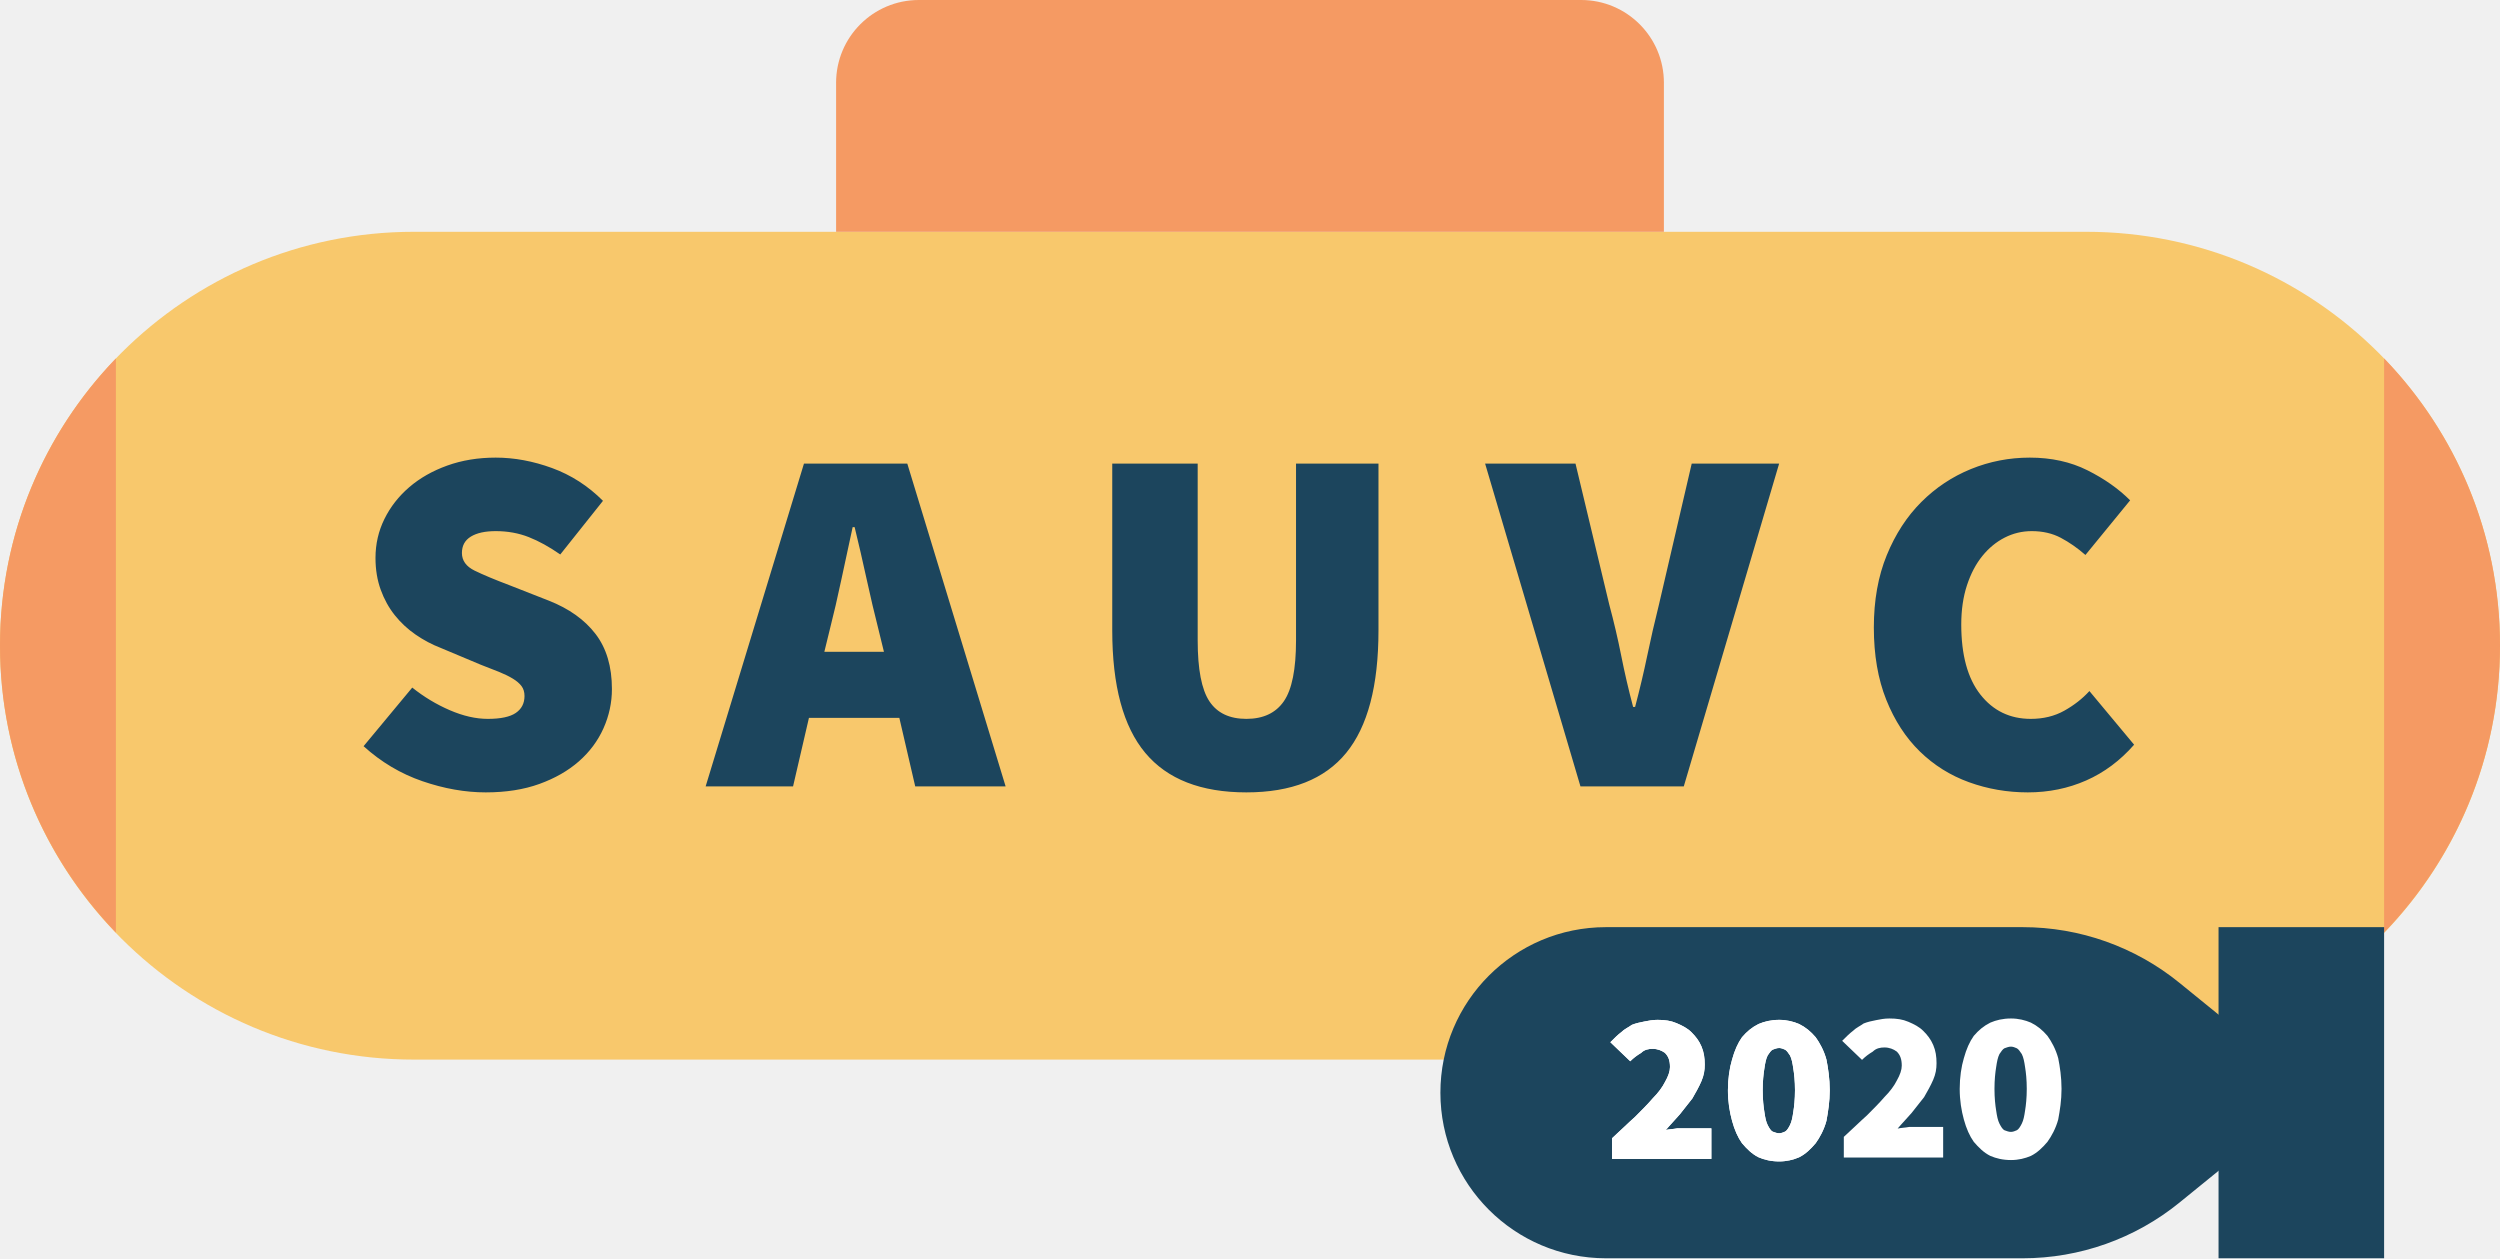
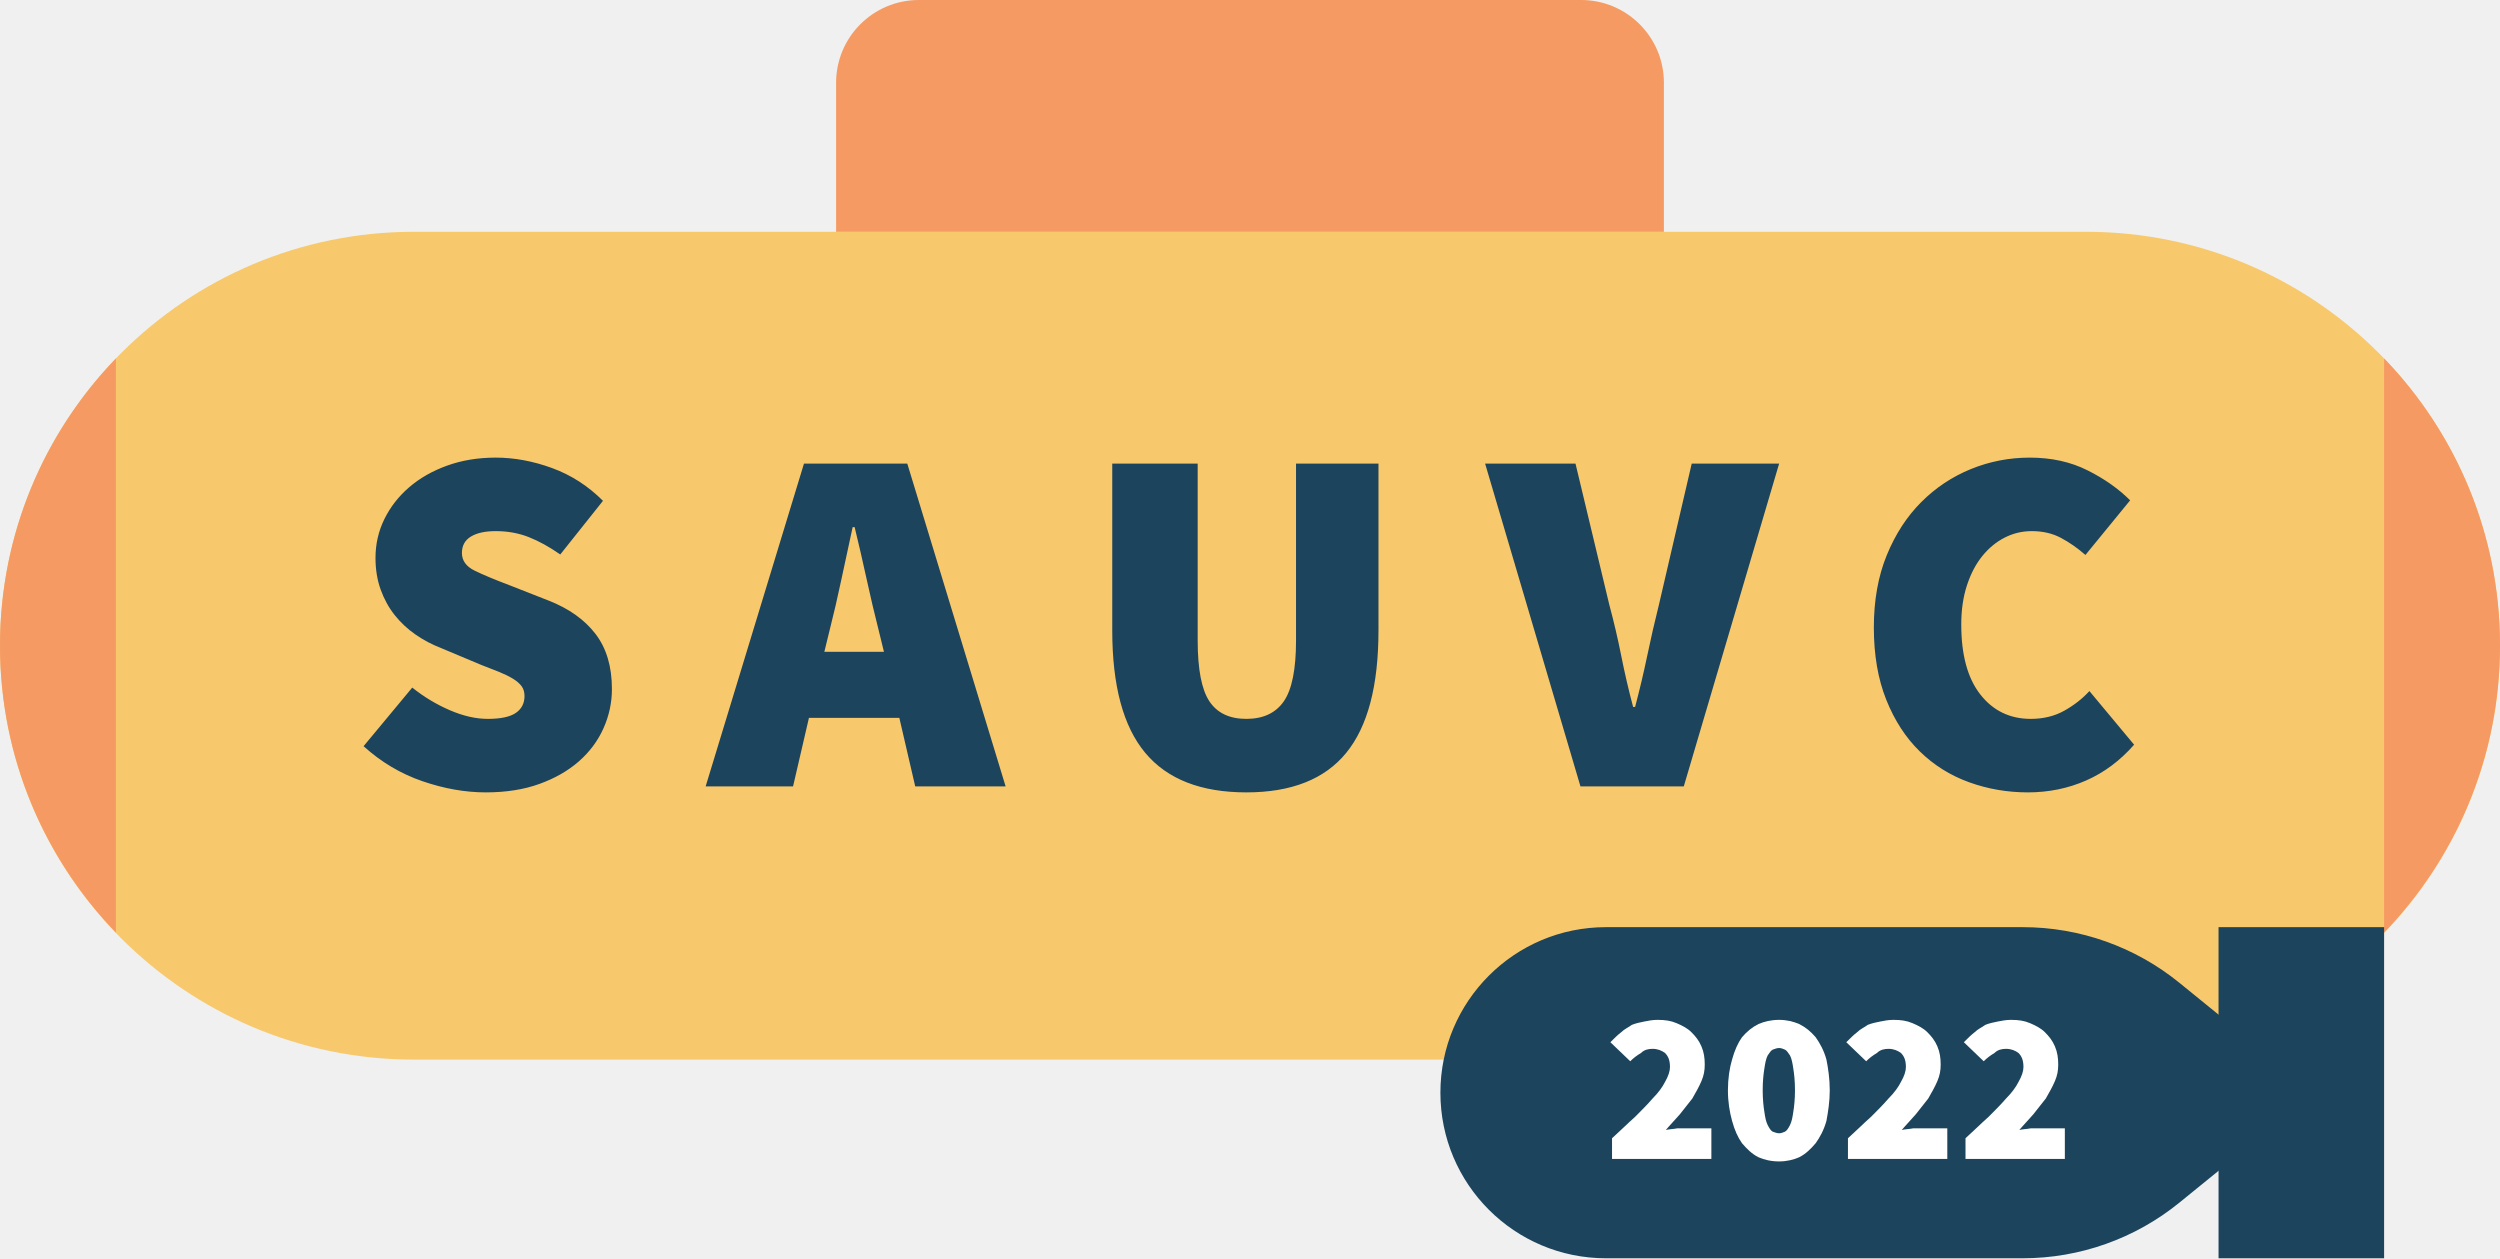
- <svg xmlns="http://www.w3.org/2000/svg" width="302" height="152">
-   <g>
-     <rect fill="none" id="canvas_background" height="402" width="582" y="-1" x="-1" />
-   </g>
-   <g>
-     <g fill-rule="evenodd" fill="none" id="Page-1">
-       <g id="logo-sauvc">
-         <rect rx="50" height="100" width="302" y="28" fill="#F8C86C" id="Rectangle" />
-         <path fill="#1C455D" id="SAUVC" d="m58.68,95.72c-2.48,0 -5.03,-0.45 -7.65,-1.35c-2.62,-0.9 -4.99,-2.31 -7.11,-4.23l5.88,-7.08c1.4,1.12 2.91,2.03 4.53,2.73c1.62,0.7 3.15,1.05 4.59,1.05c1.56,0 2.69,-0.24 3.39,-0.72c0.7,-0.48 1.05,-1.16 1.05,-2.04c0,-0.48 -0.12,-0.88 -0.36,-1.2c-0.24,-0.32 -0.59,-0.62 -1.05,-0.9c-0.46,-0.28 -1.01,-0.55 -1.65,-0.81c-0.64,-0.26 -1.38,-0.55 -2.22,-0.87l-4.86,-2.04c-1.04,-0.4 -2.04,-0.93 -3,-1.59c-0.96,-0.66 -1.8,-1.44 -2.52,-2.34c-0.72,-0.9 -1.29,-1.93 -1.71,-3.09c-0.42,-1.16 -0.63,-2.44 -0.63,-3.84c0,-1.68 0.36,-3.25 1.08,-4.71c0.72,-1.46 1.72,-2.74 3,-3.84c1.28,-1.1 2.81,-1.97 4.59,-2.61c1.78,-0.64 3.73,-0.96 5.85,-0.96c2.24,0 4.51,0.42 6.81,1.26c2.3,0.84 4.35,2.16 6.15,3.96l-5.16,6.48c-1.32,-0.92 -2.59,-1.62 -3.81,-2.1c-1.22,-0.48 -2.55,-0.72 -3.99,-0.72c-1.28,0 -2.28,0.22 -3,0.66c-0.72,0.44 -1.08,1.1 -1.08,1.98c0,0.92 0.51,1.63 1.53,2.13c1.02,0.5 2.43,1.09 4.23,1.77l4.74,1.86c2.44,0.96 4.32,2.3 5.64,4.02c1.32,1.72 1.98,3.94 1.98,6.66c0,1.64 -0.34,3.22 -1.02,4.74c-0.68,1.52 -1.67,2.85 -2.97,3.99c-1.3,1.14 -2.89,2.05 -4.77,2.73c-1.88,0.68 -4.04,1.02 -6.48,1.02zm41.56,-19.68l-0.66,2.7l7.2,0l-0.66,-2.7c-0.48,-1.88 -0.96,-3.92 -1.44,-6.12c-0.48,-2.2 -0.96,-4.28 -1.44,-6.24l-0.24,0c-0.44,2 -0.89,4.09 -1.35,6.27c-0.46,2.18 -0.93,4.21 -1.41,6.09zm-15,18.96l11.88,-39l12.48,0l11.88,39l-10.92,0l-1.92,-8.28l-10.92,0l-1.92,8.28l-10.56,0zm65.32,0.72c-5.48,0 -9.55,-1.59 -12.21,-4.77c-2.66,-3.18 -3.99,-8.11 -3.99,-14.79l0,-20.16l10.32,0l0,21.36c0,3.48 0.47,5.93 1.41,7.35c0.94,1.42 2.43,2.13 4.47,2.13c2.04,0 3.55,-0.71 4.53,-2.13c0.98,-1.42 1.47,-3.87 1.47,-7.35l0,-21.36l9.96,0l0,20.16c0,6.68 -1.3,11.61 -3.9,14.79c-2.6,3.18 -6.62,4.77 -12.06,4.77zm40.36,-0.72l-11.52,-39l10.92,0l4.08,17.04c0.56,2.08 1.04,4.13 1.44,6.15c0.4,2.02 0.88,4.09 1.44,6.21l0.24,0c0.56,-2.12 1.05,-4.19 1.47,-6.21c0.42,-2.02 0.89,-4.07 1.41,-6.15l3.96,-17.04l10.56,0l-11.52,39l-12.48,0zm54.04,0.72c-2.48,0 -4.85,-0.41 -7.11,-1.23c-2.26,-0.82 -4.24,-2.06 -5.94,-3.72c-1.7,-1.66 -3.05,-3.74 -4.05,-6.24c-1,-2.5 -1.5,-5.41 -1.5,-8.73c0,-3.28 0.52,-6.19 1.56,-8.73c1.04,-2.54 2.43,-4.68 4.17,-6.42c1.74,-1.74 3.74,-3.07 6,-3.99c2.26,-0.92 4.63,-1.38 7.11,-1.38c2.6,0 4.92,0.51 6.96,1.53c2.04,1.02 3.76,2.23 5.16,3.63l-5.4,6.6c-0.96,-0.84 -1.95,-1.53 -2.97,-2.07c-1.02,-0.54 -2.19,-0.81 -3.51,-0.81c-1.16,0 -2.25,0.26 -3.27,0.78c-1.02,0.52 -1.92,1.26 -2.7,2.22c-0.78,0.96 -1.4,2.14 -1.86,3.54c-0.46,1.4 -0.69,2.98 -0.69,4.74c0,3.68 0.77,6.5 2.31,8.46c1.54,1.96 3.57,2.94 6.09,2.94c1.52,0 2.87,-0.33 4.05,-0.99c1.18,-0.66 2.19,-1.45 3.03,-2.37l5.4,6.48c-1.68,1.92 -3.61,3.36 -5.79,4.32c-2.18,0.96 -4.53,1.44 -7.05,1.44z" />
-         <path fill="#F59A63" id="Fill-1" d="m302,77.979c0,-13.471 -5.337,-25.688 -14,-34.679l0,69.358c8.663,-8.991 14,-21.208 14,-34.679" />
-         <path fill="#F59A63" id="Fill-1-Copy" d="m0,77.979c0,-13.471 5.337,-25.688 14,-34.679l0,69.358c-8.663,-8.991 -14,-21.208 -14,-34.679" />
-         <path fill="#F59A63" id="Rectangle-2" d="m111,0l80,0l0,0c5.523,0 10,4.477 10,10l0,18l-100,0l0,-18l0,0c0,-5.523 4.477,-10 10,-10z" />
-         <rect height="40" width="20" y="112" x="268" fill="#1C455D" id="Rectangle-4" />
-         <path fill="#1C455D" id="Rectangle-3" d="m194,112l50.347,0l0,0c6.891,0 13.573,2.373 18.921,6.719l16.342,13.281l-16.342,13.281l0,0c-5.348,4.346 -12.029,6.719 -18.921,6.719l-50.347,0l0,0c-11.046,0 -20,-8.954 -20,-20l0,0l0,0c0,-11.046 8.954,-20 20,-20z" />
+ <svg xmlns="http://www.w3.org/2000/svg" width="302px" height="152px" viewBox="0 0 302 152" version="1.1">
+   <g id="Page-1" stroke="none" stroke-width="1" fill="none" fill-rule="evenodd">
+     <g id="mascot" transform="translate(-1, -1)">
+       <g id="background">
+         <rect id="canvas_background" x="0" y="0" width="582" height="402" />
      </g>
-     </g>
-     <g id="textToPathGroup">
-       <path fill="white" d="m194.733,140l0,-2.5c1,-0.9 1.9,-1.8 2.8,-2.6c0.8,-0.8 1.5,-1.5 2.1,-2.2c0.7,-0.7 1.2,-1.4 1.5,-2c0.4,-0.7 0.6,-1.3 0.6,-1.8c0,-0.8 -0.2,-1.3 -0.6,-1.7c-0.4,-0.3 -0.9,-0.5 -1.5,-0.5c-0.5,0 -1,0.1 -1.4,0.5c-0.5,0.3 -0.9,0.6 -1.3,1l-2.4,-2.3c0.5,-0.5 0.9,-0.9 1.3,-1.2c0.4,-0.4 0.9,-0.6 1.3,-0.9c0.5,-0.2 1,-0.3 1.5,-0.4c0.5,-0.1 1,-0.2 1.6,-0.2c0.9,0 1.6,0.1 2.3,0.4c0.7,0.3 1.3,0.6 1.8,1.1c0.5,0.5 0.9,1 1.2,1.7c0.3,0.7 0.4,1.4 0.4,2.2c0,0.7 -0.1,1.3 -0.4,2c-0.3,0.7 -0.7,1.4 -1.1,2.1c-0.5,0.6 -1,1.3 -1.5,1.9c-0.6,0.7 -1.2,1.3 -1.7,1.9c0.4,-0.1 0.9,-0.1 1.4,-0.2c0.5,0 1,0 1.3,0l2.8,0l0,3.7l-12,0zm20.2,0.3c-1,0 -1.8,-0.2 -2.5,-0.5c-0.8,-0.4 -1.4,-1 -2,-1.7c-0.5,-0.7 -0.9,-1.6 -1.2,-2.7c-0.3,-1.1 -0.5,-2.3 -0.5,-3.7c0,-1.4 0.2,-2.7 0.5,-3.7c0.3,-1.1 0.7,-2 1.2,-2.7c0.6,-0.7 1.2,-1.2 2,-1.6c0.7,-0.3 1.5,-0.5 2.5,-0.5c0.9,0 1.7,0.2 2.4,0.5c0.8,0.4 1.4,0.9 2,1.6c0.5,0.7 1,1.6 1.3,2.7c0.2,1 0.4,2.3 0.4,3.7c0,1.4 -0.2,2.6 -0.4,3.7c-0.3,1.1 -0.8,2 -1.3,2.7c-0.6,0.7 -1.2,1.3 -2,1.7c-0.7,0.3 -1.5,0.5 -2.4,0.5zm0,-3.4c0.2,0 0.5,-0.1 0.7,-0.2c0.2,-0.1 0.4,-0.4 0.6,-0.8c0.2,-0.4 0.3,-0.9 0.4,-1.6c0.1,-0.6 0.2,-1.5 0.2,-2.6c0,-1.1 -0.1,-2 -0.2,-2.6c-0.1,-0.7 -0.2,-1.2 -0.4,-1.6c-0.2,-0.3 -0.4,-0.6 -0.6,-0.7c-0.2,-0.1 -0.5,-0.2 -0.7,-0.2c-0.3,0 -0.5,0.1 -0.8,0.2c-0.2,0.1 -0.4,0.4 -0.6,0.7c-0.2,0.4 -0.3,0.9 -0.4,1.6c-0.1,0.6 -0.2,1.5 -0.2,2.6c0,1.1 0.1,2 0.2,2.6c0.1,0.7 0.2,1.2 0.4,1.6c0.2,0.4 0.4,0.7 0.6,0.8c0.3,0.1 0.5,0.2 0.8,0.2z" id="textToPath-0" />
-       <path fill="white" d="m222.733,139.833l0,-2.5c1,-0.9 1.9,-1.8 2.8,-2.6c0.8,-0.8 1.5,-1.5 2.1,-2.2c0.7,-0.7 1.2,-1.4 1.5,-2c0.4,-0.7 0.6,-1.3 0.6,-1.8c0,-0.8 -0.2,-1.3 -0.6,-1.7c-0.4,-0.3 -0.9,-0.5 -1.5,-0.5c-0.5,0 -1,0.1 -1.4,0.5c-0.5,0.3 -0.9,0.6 -1.3,1l-2.4,-2.3c0.5,-0.5 0.9,-0.9 1.3,-1.2c0.4,-0.4 0.9,-0.6 1.3,-0.9c0.5,-0.2 1,-0.3 1.5,-0.4c0.5,-0.1 1,-0.2 1.6,-0.2c0.9,0 1.6,0.1 2.3,0.4c0.7,0.3 1.3,0.6 1.8,1.1c0.5,0.5 0.9,1 1.2,1.7c0.3,0.7 0.4,1.4 0.4,2.2c0,0.7 -0.1,1.3 -0.4,2c-0.3,0.7 -0.7,1.4 -1.1,2.1c-0.5,0.6 -1,1.3 -1.5,1.9c-0.6,0.7 -1.2,1.3 -1.7,1.9c0.4,-0.1 0.9,-0.1 1.4,-0.2c0.5,0 1,0 1.3,0l2.8,0l0,3.7l-12,0zm20.2,0.3c-1,0 -1.8,-0.2 -2.5,-0.5c-0.8,-0.4 -1.4,-1 -2,-1.7c-0.5,-0.7 -0.9,-1.6 -1.2,-2.7c-0.3,-1.1 -0.5,-2.3 -0.5,-3.7c0,-1.4 0.2,-2.7 0.5,-3.7c0.3,-1.1 0.7,-2 1.2,-2.7c0.6,-0.7 1.2,-1.2 2,-1.6c0.7,-0.3 1.5,-0.5 2.5,-0.5c0.9,0 1.7,0.2 2.4,0.5c0.8,0.4 1.4,0.9 2,1.6c0.5,0.7 1,1.6 1.3,2.7c0.2,1 0.4,2.3 0.4,3.7c0,1.4 -0.2,2.6 -0.4,3.7c-0.3,1.1 -0.8,2 -1.3,2.7c-0.6,0.7 -1.2,1.3 -2,1.7c-0.7,0.3 -1.5,0.5 -2.4,0.5zm0,-3.4c0.2,0 0.5,-0.1 0.7,-0.2c0.2,-0.1 0.4,-0.4 0.6,-0.8c0.2,-0.4 0.3,-0.9 0.4,-1.6c0.1,-0.6 0.2,-1.5 0.2,-2.6c0,-1.1 -0.1,-2 -0.2,-2.6c-0.1,-0.7 -0.2,-1.2 -0.4,-1.6c-0.2,-0.3 -0.4,-0.6 -0.6,-0.7c-0.2,-0.1 -0.5,-0.2 -0.7,-0.2c-0.3,0 -0.5,0.1 -0.8,0.2c-0.2,0.1 -0.4,0.4 -0.6,0.7c-0.2,0.4 -0.3,0.9 -0.4,1.6c-0.1,0.6 -0.2,1.5 -0.2,2.6c0,1.1 0.1,2 0.2,2.6c0.1,0.7 0.2,1.2 0.4,1.6c0.2,0.4 0.4,0.7 0.6,0.8c0.3,0.1 0.5,0.2 0.8,0.2z" id="svg_3" />
-       <path fill="white" d="m194.733,140l0,-2.5c1,-0.9 1.9,-1.8 2.8,-2.6c0.8,-0.8 1.5,-1.5 2.1,-2.2c0.7,-0.7 1.2,-1.4 1.5,-2c0.4,-0.7 0.6,-1.3 0.6,-1.8c0,-0.8 -0.2,-1.3 -0.6,-1.7c-0.4,-0.3 -0.9,-0.5 -1.5,-0.5c-0.5,0 -1,0.1 -1.4,0.5c-0.5,0.3 -0.9,0.6 -1.3,1l-2.4,-2.3c0.5,-0.5 0.9,-0.9 1.3,-1.2c0.4,-0.4 0.9,-0.6 1.3,-0.9c0.5,-0.2 1,-0.3 1.5,-0.4c0.5,-0.1 1,-0.2 1.6,-0.2c0.9,0 1.6,0.1 2.3,0.4c0.7,0.3 1.3,0.6 1.8,1.1c0.5,0.5 0.9,1 1.2,1.7c0.3,0.7 0.4,1.4 0.4,2.2c0,0.7 -0.1,1.3 -0.4,2c-0.3,0.7 -0.7,1.4 -1.1,2.1c-0.5,0.6 -1,1.3 -1.5,1.9c-0.6,0.7 -1.2,1.3 -1.7,1.9c0.4,-0.1 0.9,-0.1 1.4,-0.2c0.5,0 1,0 1.3,0l2.8,0l0,3.7l-12,0zm20.2,0.3c-1,0 -1.8,-0.2 -2.5,-0.5c-0.8,-0.4 -1.4,-1 -2,-1.7c-0.5,-0.7 -0.9,-1.6 -1.2,-2.7c-0.3,-1.1 -0.5,-2.3 -0.5,-3.7c0,-1.4 0.2,-2.7 0.5,-3.7c0.3,-1.1 0.7,-2 1.2,-2.7c0.6,-0.7 1.2,-1.2 2,-1.6c0.7,-0.3 1.5,-0.5 2.5,-0.5c0.9,0 1.7,0.2 2.4,0.5c0.8,0.4 1.4,0.9 2,1.6c0.5,0.7 1,1.6 1.3,2.7c0.2,1 0.4,2.3 0.4,3.7c0,1.4 -0.2,2.6 -0.4,3.7c-0.3,1.1 -0.8,2 -1.3,2.7c-0.6,0.7 -1.2,1.3 -2,1.7c-0.7,0.3 -1.5,0.5 -2.4,0.5zm0,-3.4c0.2,0 0.5,-0.1 0.7,-0.2c0.2,-0.1 0.4,-0.4 0.6,-0.8c0.2,-0.4 0.3,-0.9 0.4,-1.6c0.1,-0.6 0.2,-1.5 0.2,-2.6c0,-1.1 -0.1,-2 -0.2,-2.6c-0.1,-0.7 -0.2,-1.2 -0.4,-1.6c-0.2,-0.3 -0.4,-0.6 -0.6,-0.7c-0.2,-0.1 -0.5,-0.2 -0.7,-0.2c-0.3,0 -0.5,0.1 -0.8,0.2c-0.2,0.1 -0.4,0.4 -0.6,0.7c-0.2,0.4 -0.3,0.9 -0.4,1.6c-0.1,0.6 -0.2,1.5 -0.2,2.6c0,1.1 0.1,2 0.2,2.6c0.1,0.7 0.2,1.2 0.4,1.6c0.2,0.4 0.4,0.7 0.6,0.8c0.3,0.1 0.5,0.2 0.8,0.2z" id="svg_4" />
+       <g id="Layer-1" transform="translate(1, 1)" fill-rule="nonzero">
+         <g id="submarine">
+           <rect id="Rectangle" fill="#F8C86C" x="0" y="28" width="302" height="100" rx="50" />
+           <path d="M58.68,95.72 C56.2,95.72 53.65,95.27 51.03,94.37 C48.41,93.47 46.04,92.06 43.92,90.14 L49.8,83.06 C51.2,84.18 52.71,85.09 54.33,85.79 C55.95,86.49 57.48,86.84 58.92,86.84 C60.48,86.84 61.61,86.6 62.31,86.12 C63.01,85.64 63.36,84.96 63.36,84.08 C63.36,83.6 63.24,83.2 63,82.88 C62.76,82.56 62.41,82.26 61.95,81.98 C61.49,81.7 60.94,81.43 60.3,81.17 C59.66,80.91 58.92,80.62 58.08,80.3 L53.22,78.26 C52.18,77.86 51.18,77.33 50.22,76.67 C49.26,76.01 48.42,75.23 47.7,74.33 C46.98,73.43 46.41,72.4 45.99,71.24 C45.57,70.08 45.36,68.8 45.36,67.4 C45.36,65.72 45.72,64.15 46.44,62.69 C47.16,61.23 48.16,59.95 49.44,58.85 C50.72,57.75 52.25,56.88 54.03,56.24 C55.81,55.6 57.76,55.28 59.88,55.28 C62.12,55.28 64.39,55.7 66.69,56.54 C68.99,57.38 71.04,58.7 72.84,60.5 L67.68,66.98 C66.36,66.06 65.09,65.36 63.87,64.88 C62.65,64.4 61.32,64.16 59.88,64.16 C58.6,64.16 57.6,64.38 56.88,64.82 C56.16,65.26 55.8,65.92 55.8,66.8 C55.8,67.72 56.31,68.43 57.33,68.93 C58.35,69.43 59.76,70.02 61.56,70.7 L66.3,72.56 C68.74,73.52 70.62,74.86 71.94,76.58 C73.26,78.3 73.92,80.52 73.92,83.24 C73.92,84.88 73.58,86.46 72.9,87.98 C72.22,89.5 71.23,90.83 69.93,91.97 C68.63,93.11 67.04,94.02 65.16,94.7 C63.28,95.38 61.12,95.72 58.68,95.72 L58.68,95.72 Z M100.24,76.04 L99.58,78.74 L106.78,78.74 L106.12,76.04 C105.64,74.16 105.16,72.12 104.68,69.92 C104.2,67.72 103.72,65.64 103.24,63.68 L103,63.68 C102.56,65.68 102.11,67.77 101.65,69.95 C101.19,72.13 100.72,74.16 100.24,76.04 L100.24,76.04 Z M85.24,95 L97.12,56 L109.6,56 L121.48,95 L110.56,95 L108.64,86.72 L97.72,86.72 L95.8,95 L85.24,95 L85.24,95 Z M150.56,95.72 C145.08,95.72 141.01,94.13 138.35,90.95 C135.69,87.77 134.36,82.84 134.36,76.16 L134.36,56 L144.68,56 L144.68,77.36 C144.68,80.84 145.15,83.29 146.09,84.71 C147.03,86.13 148.52,86.84 150.56,86.84 C152.6,86.84 154.11,86.13 155.09,84.71 C156.07,83.29 156.56,80.84 156.56,77.36 L156.56,56 L166.52,56 L166.52,76.16 C166.52,82.84 165.22,87.77 162.62,90.95 C160.02,94.13 156,95.72 150.56,95.72 L150.56,95.72 Z M190.92,95 L179.4,56 L190.32,56 L194.4,73.04 C194.96,75.12 195.44,77.17 195.84,79.19 C196.24,81.21 196.72,83.28 197.28,85.4 L197.52,85.4 C198.08,83.28 198.57,81.21 198.99,79.19 C199.41,77.17 199.88,75.12 200.4,73.04 L204.36,56 L214.92,56 L203.4,95 L190.92,95 Z M244.96,95.72 C242.48,95.72 240.11,95.31 237.85,94.49 C235.59,93.67 233.61,92.43 231.91,90.77 C230.21,89.11 228.86,87.03 227.86,84.53 C226.86,82.03 226.36,79.12 226.36,75.8 C226.36,72.52 226.88,69.61 227.92,67.07 C228.96,64.53 230.35,62.39 232.09,60.65 C233.83,58.91 235.83,57.58 238.09,56.66 C240.35,55.74 242.72,55.28 245.2,55.28 C247.8,55.28 250.12,55.79 252.16,56.81 C254.2,57.83 255.92,59.04 257.32,60.44 L251.92,67.04 C250.96,66.2 249.97,65.51 248.95,64.97 C247.93,64.43 246.76,64.16 245.44,64.16 C244.28,64.16 243.19,64.42 242.17,64.94 C241.15,65.46 240.25,66.2 239.47,67.16 C238.69,68.12 238.07,69.3 237.61,70.7 C237.15,72.1 236.92,73.68 236.92,75.44 C236.92,79.12 237.69,81.94 239.23,83.9 C240.77,85.86 242.8,86.84 245.32,86.84 C246.84,86.84 248.19,86.51 249.37,85.85 C250.55,85.19 251.56,84.4 252.4,83.48 L257.8,89.96 C256.12,91.88 254.19,93.32 252.01,94.28 C249.83,95.24 247.48,95.72 244.96,95.72 Z" id="SAUVC-text" fill="#1C455D" />
+           <path d="M302,77.979 C302,64.508 296.663,52.291 288,43.3 L288,112.658 C296.663,103.667 302,91.45 302,77.979" id="Fill-1" fill="#F59A63" />
+           <path d="M0,77.979 C0,64.508 5.337,52.291 14,43.3 L14,112.658 C5.337,103.667 0,91.45 0,77.979" id="Fill-1-Copy" fill="#F59A63" />
+           <path d="M111,0 L191,0 L191,0 C196.523,0 201,4.477 201,10 L201,28 L101,28 L101,10 L101,10 C101,4.477 105.477,0 111,0 Z" id="Rectangle-2" fill="#F59A63" />
+           <rect id="Rectangle-4" fill="#1C455D" x="268" y="112" width="20" height="40" />
+           <path d="M194,112 L244.347,112 L244.347,112 C251.238,112 257.919,114.373 263.267,118.719 L279.609,132 L263.267,145.281 L263.267,145.281 C257.919,149.627 251.238,152 244.347,152 L194,152 L194,152 C182.954,152 174,143.046 174,132 L174,132 L174,132 C174,120.954 182.954,112 194,112 L194,112 Z" id="Rectangle-3" fill="#1C455D" />
+         </g>
+         <g id="year-text" transform="translate(194.5333, 123.2)" fill="#FFFFFF">
+           <path d="M42.9,16.8 L42.9,14.3 C43.9,13.4 44.8,12.5 45.7,11.7 C46.5,10.9 47.2,10.2 47.8,9.5 C48.5,8.8 49,8.1 49.3,7.5 C49.7,6.8 49.9,6.2 49.9,5.7 C49.9,4.9 49.7,4.4 49.3,4 C48.9,3.7 48.4,3.5 47.8,3.5 C47.3,3.5 46.8,3.6 46.4,4 C45.9,4.3 45.5,4.6 45.1,5 L42.7,2.7 C43.2,2.2 43.6,1.8 44,1.5 C44.4,1.1 44.9,0.9 45.3,0.6 C45.8,0.4 46.3,0.3 46.8,0.2 C47.3,0.1 47.8,2.84217094e-14 48.4,2.84217094e-14 C49.3,2.84217094e-14 50,0.1 50.7,0.4 C51.4,0.7 52,1 52.5,1.5 C53,2 53.4,2.5 53.7,3.2 C54,3.9 54.1,4.6 54.1,5.4 C54.1,6.1 54,6.7 53.7,7.4 C53.4,8.1 53,8.8 52.6,9.5 C52.1,10.1 51.6,10.8 51.1,11.4 C50.5,12.1 49.9,12.7 49.4,13.3 C49.8,13.2 50.3,13.2 50.8,13.1 C51.3,13.1 51.8,13.1 52.1,13.1 L54.9,13.1 L54.9,16.8 L42.9,16.8 L42.9,16.8 Z" id="2" />
+           <path d="M28.7,16.8 L28.7,14.3 C29.7,13.4 30.6,12.5 31.5,11.7 C32.3,10.9 33,10.2 33.6,9.5 C34.3,8.8 34.8,8.1 35.1,7.5 C35.5,6.8 35.7,6.2 35.7,5.7 C35.7,4.9 35.5,4.4 35.1,4 C34.7,3.7 34.2,3.5 33.6,3.5 C33.1,3.5 32.6,3.6 32.2,4 C31.7,4.3 31.3,4.6 30.9,5 L28.5,2.7 C29,2.2 29.4,1.8 29.8,1.5 C30.2,1.1 30.7,0.9 31.1,0.6 C31.6,0.4 32.1,0.3 32.6,0.2 C33.1,0.1 33.6,2.84217094e-14 34.2,2.84217094e-14 C35.1,2.84217094e-14 35.8,0.1 36.5,0.4 C37.2,0.7 37.8,1 38.3,1.5 C38.8,2 39.2,2.5 39.5,3.2 C39.8,3.9 39.9,4.6 39.9,5.4 C39.9,6.1 39.8,6.7 39.5,7.4 C39.2,8.1 38.8,8.8 38.4,9.5 C37.9,10.1 37.4,10.8 36.9,11.4 C36.3,12.1 35.7,12.7 35.2,13.3 C35.6,13.2 36.1,13.2 36.6,13.1 C37.1,13.1 37.6,13.1 37.9,13.1 L40.7,13.1 L40.7,16.8 L28.7,16.8 L28.7,16.8 Z" id="2" />
+           <path d="M20.4,0 C21.3,0 22.1,0.2 22.8,0.5 C23.6,0.9 24.2,1.4 24.8,2.1 C25.3,2.8 25.8,3.7 26.1,4.8 C26.3,5.8 26.5,7.1 26.5,8.5 C26.5,9.9 26.3,11.1 26.1,12.2 C25.8,13.3 25.3,14.2 24.8,14.9 C24.2,15.6 23.6,16.2 22.8,16.6 C22.1,16.9 21.3,17.1 20.4,17.1 C19.4,17.1 18.6,16.9 17.9,16.6 C17.1,16.2 16.5,15.6 15.9,14.9 C15.4,14.2 15,13.3 14.7,12.2 C14.4,11.1 14.2,9.9 14.2,8.5 C14.2,7.1 14.4,5.8 14.7,4.8 C15,3.7 15.4,2.8 15.9,2.1 C16.5,1.4 17.1,0.9 17.9,0.5 C18.6,0.2 19.4,0 20.4,0 Z M20.4,3.4 C20.1,3.4 19.9,3.5 19.6,3.6 C19.4,3.7 19.2,4 19,4.3 C18.8,4.7 18.7,5.2 18.6,5.9 C18.5,6.5 18.4,7.4 18.4,8.5 C18.4,9.6 18.5,10.5 18.6,11.1 C18.7,11.8 18.8,12.3 19,12.7 C19.2,13.1 19.4,13.4 19.6,13.5 C19.9,13.6 20.1,13.7 20.4,13.7 C20.6,13.7 20.9,13.6 21.1,13.5 C21.3,13.4 21.5,13.1 21.7,12.7 C21.9,12.3 22,11.8 22.1,11.1 C22.2,10.5 22.3,9.6 22.3,8.5 C22.3,7.4 22.2,6.5 22.1,5.9 C22,5.2 21.9,4.7 21.7,4.3 C21.5,4 21.3,3.7 21.1,3.6 C20.9,3.5 20.6,3.4 20.4,3.4 Z" id="0" />
+           <path d="M0.2,16.8 L0.2,14.3 C1.2,13.4 2.1,12.5 3,11.7 C3.8,10.9 4.5,10.2 5.1,9.5 C5.8,8.8 6.3,8.1 6.6,7.5 C7,6.8 7.2,6.2 7.2,5.7 C7.2,4.9 7,4.4 6.6,4 C6.2,3.7 5.7,3.5 5.1,3.5 C4.6,3.5 4.1,3.6 3.7,4 C3.2,4.3 2.8,4.6 2.4,5 L0,2.7 C0.5,2.2 0.9,1.8 1.3,1.5 C1.7,1.1 2.2,0.9 2.6,0.6 C3.1,0.4 3.6,0.3 4.1,0.2 C4.6,0.1 5.1,2.84217094e-14 5.7,2.84217094e-14 C6.6,2.84217094e-14 7.3,0.1 8,0.4 C8.7,0.7 9.3,1 9.8,1.5 C10.3,2 10.7,2.5 11,3.2 C11.3,3.9 11.4,4.6 11.4,5.4 C11.4,6.1 11.3,6.7 11,7.4 C10.7,8.1 10.3,8.8 9.9,9.5 C9.4,10.1 8.9,10.8 8.4,11.4 C7.8,12.1 7.2,12.7 6.7,13.3 C7.1,13.2 7.6,13.2 8.1,13.1 C8.6,13.1 9.1,13.1 9.4,13.1 L12.2,13.1 L12.2,16.8 L0.2,16.8 L0.2,16.8 Z" id="2" />
+         </g>
+       </g>
    </g>
  </g>
</svg>
